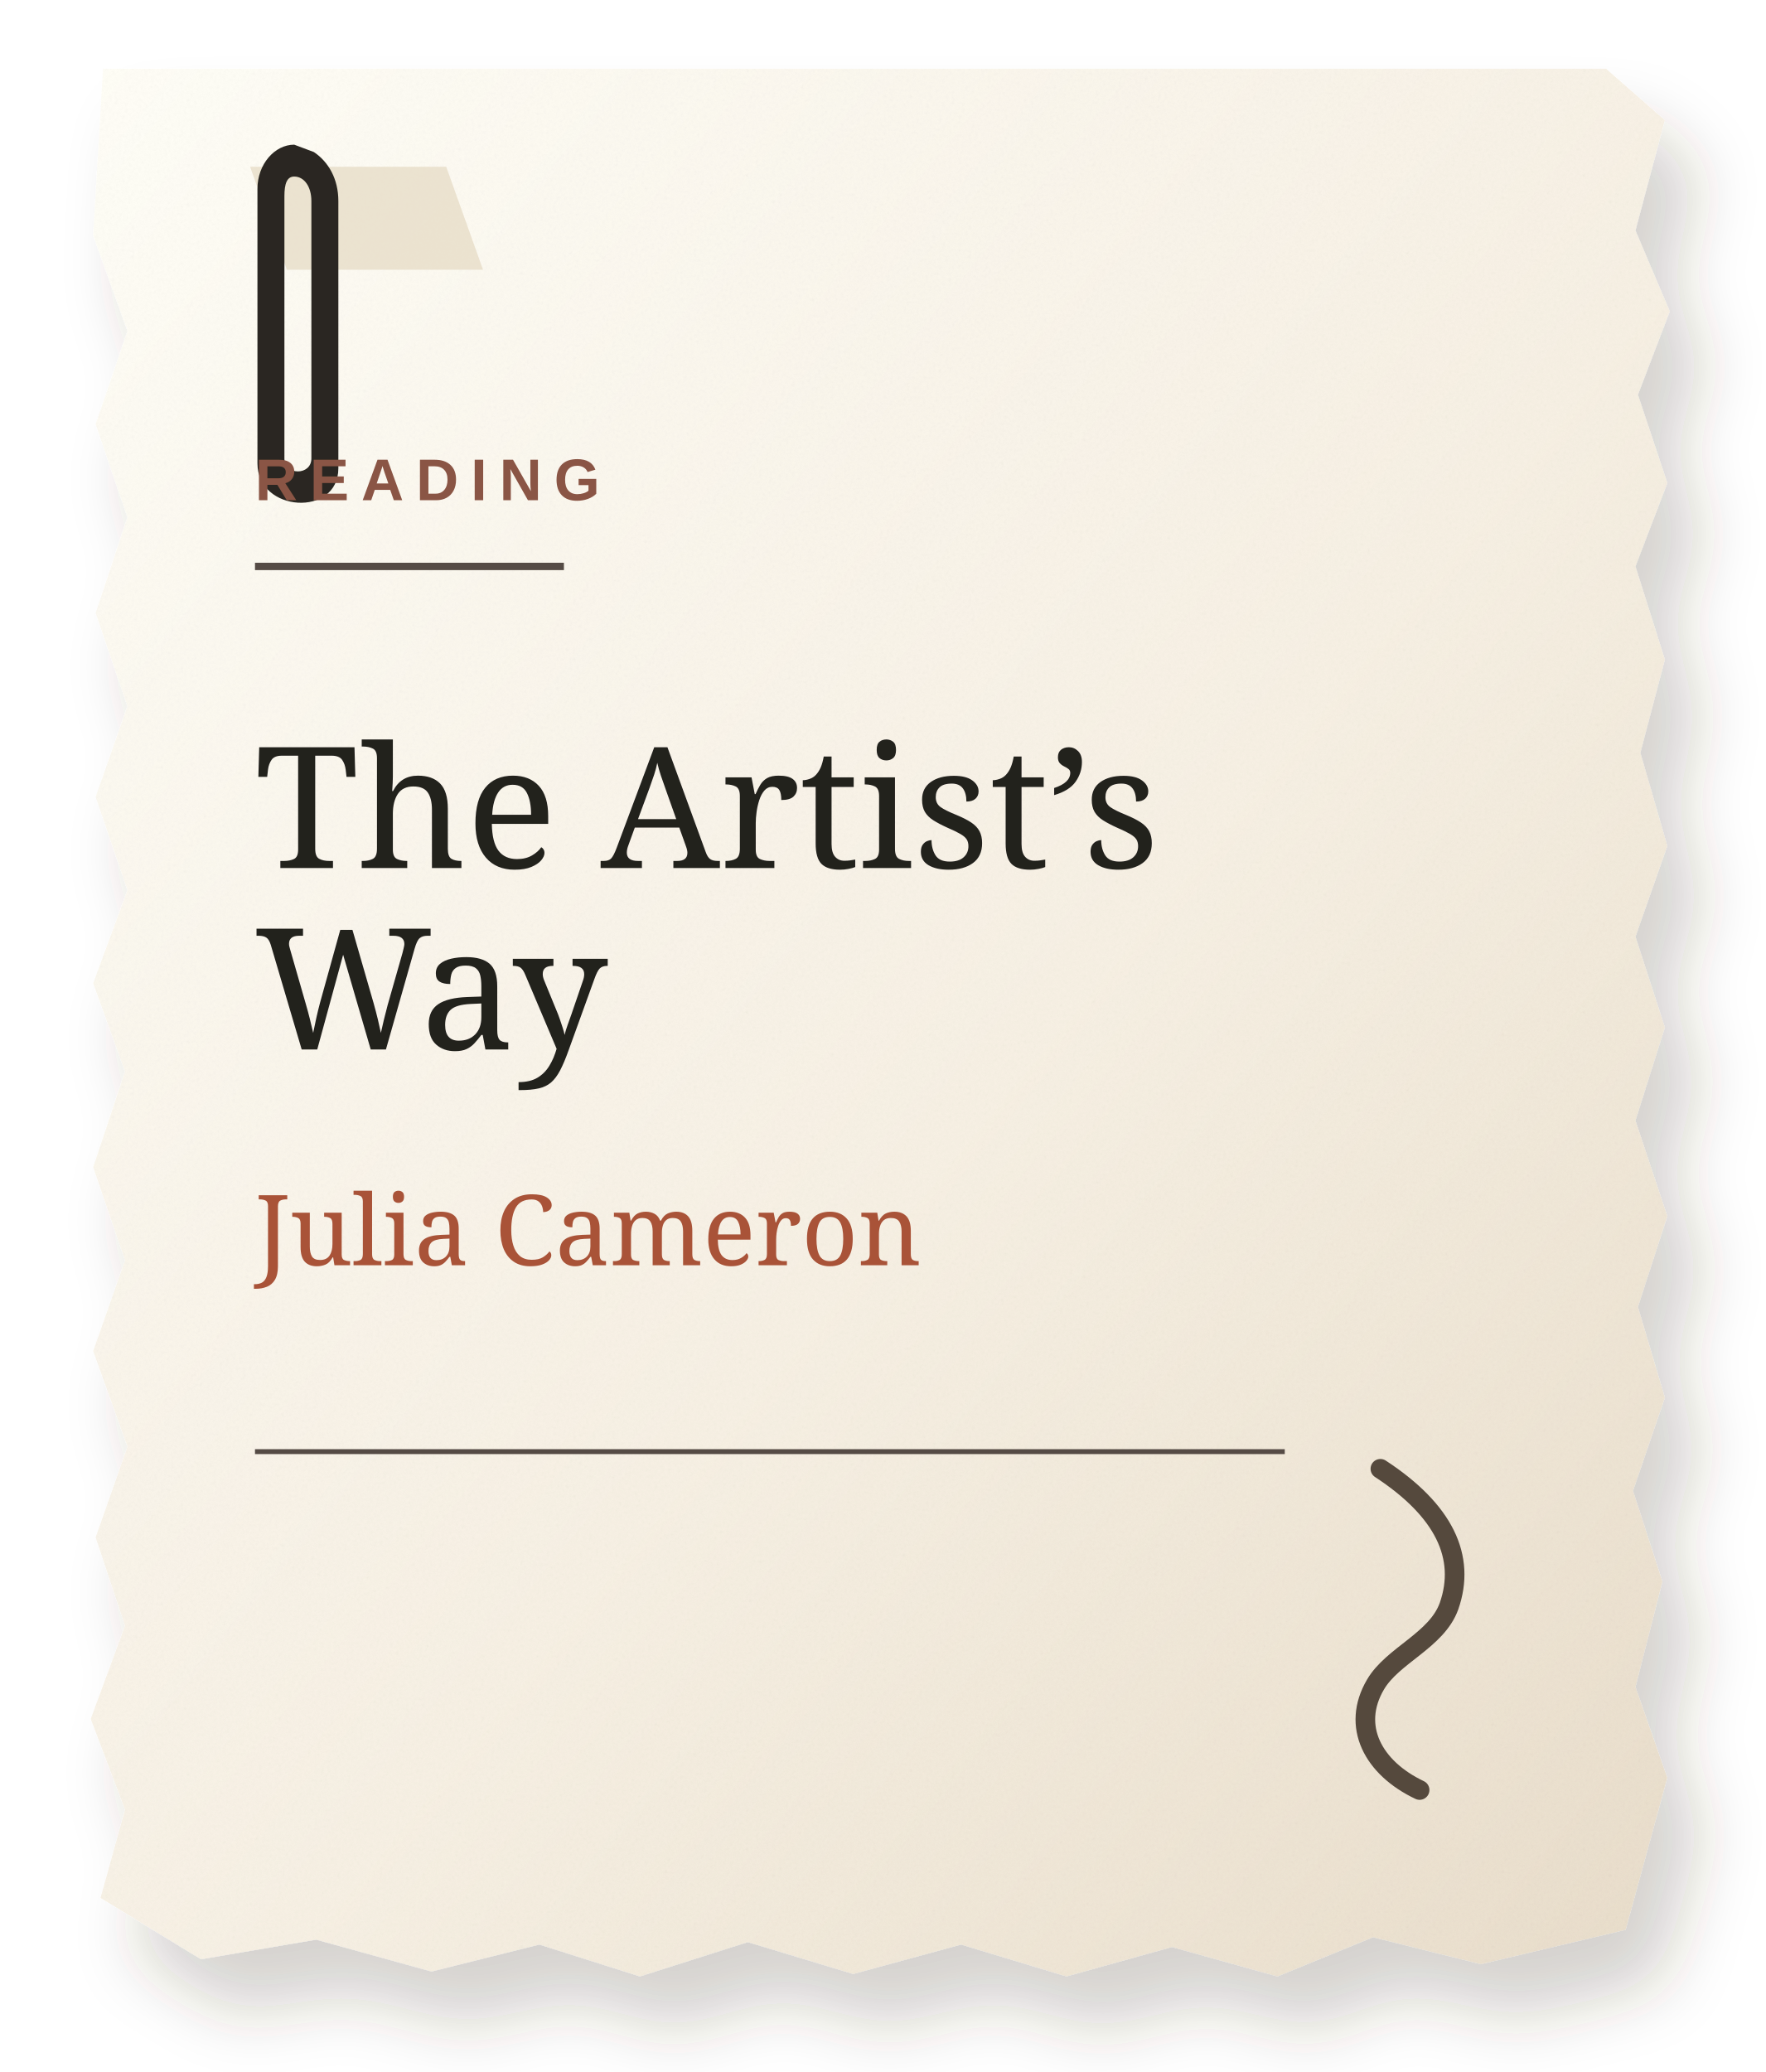
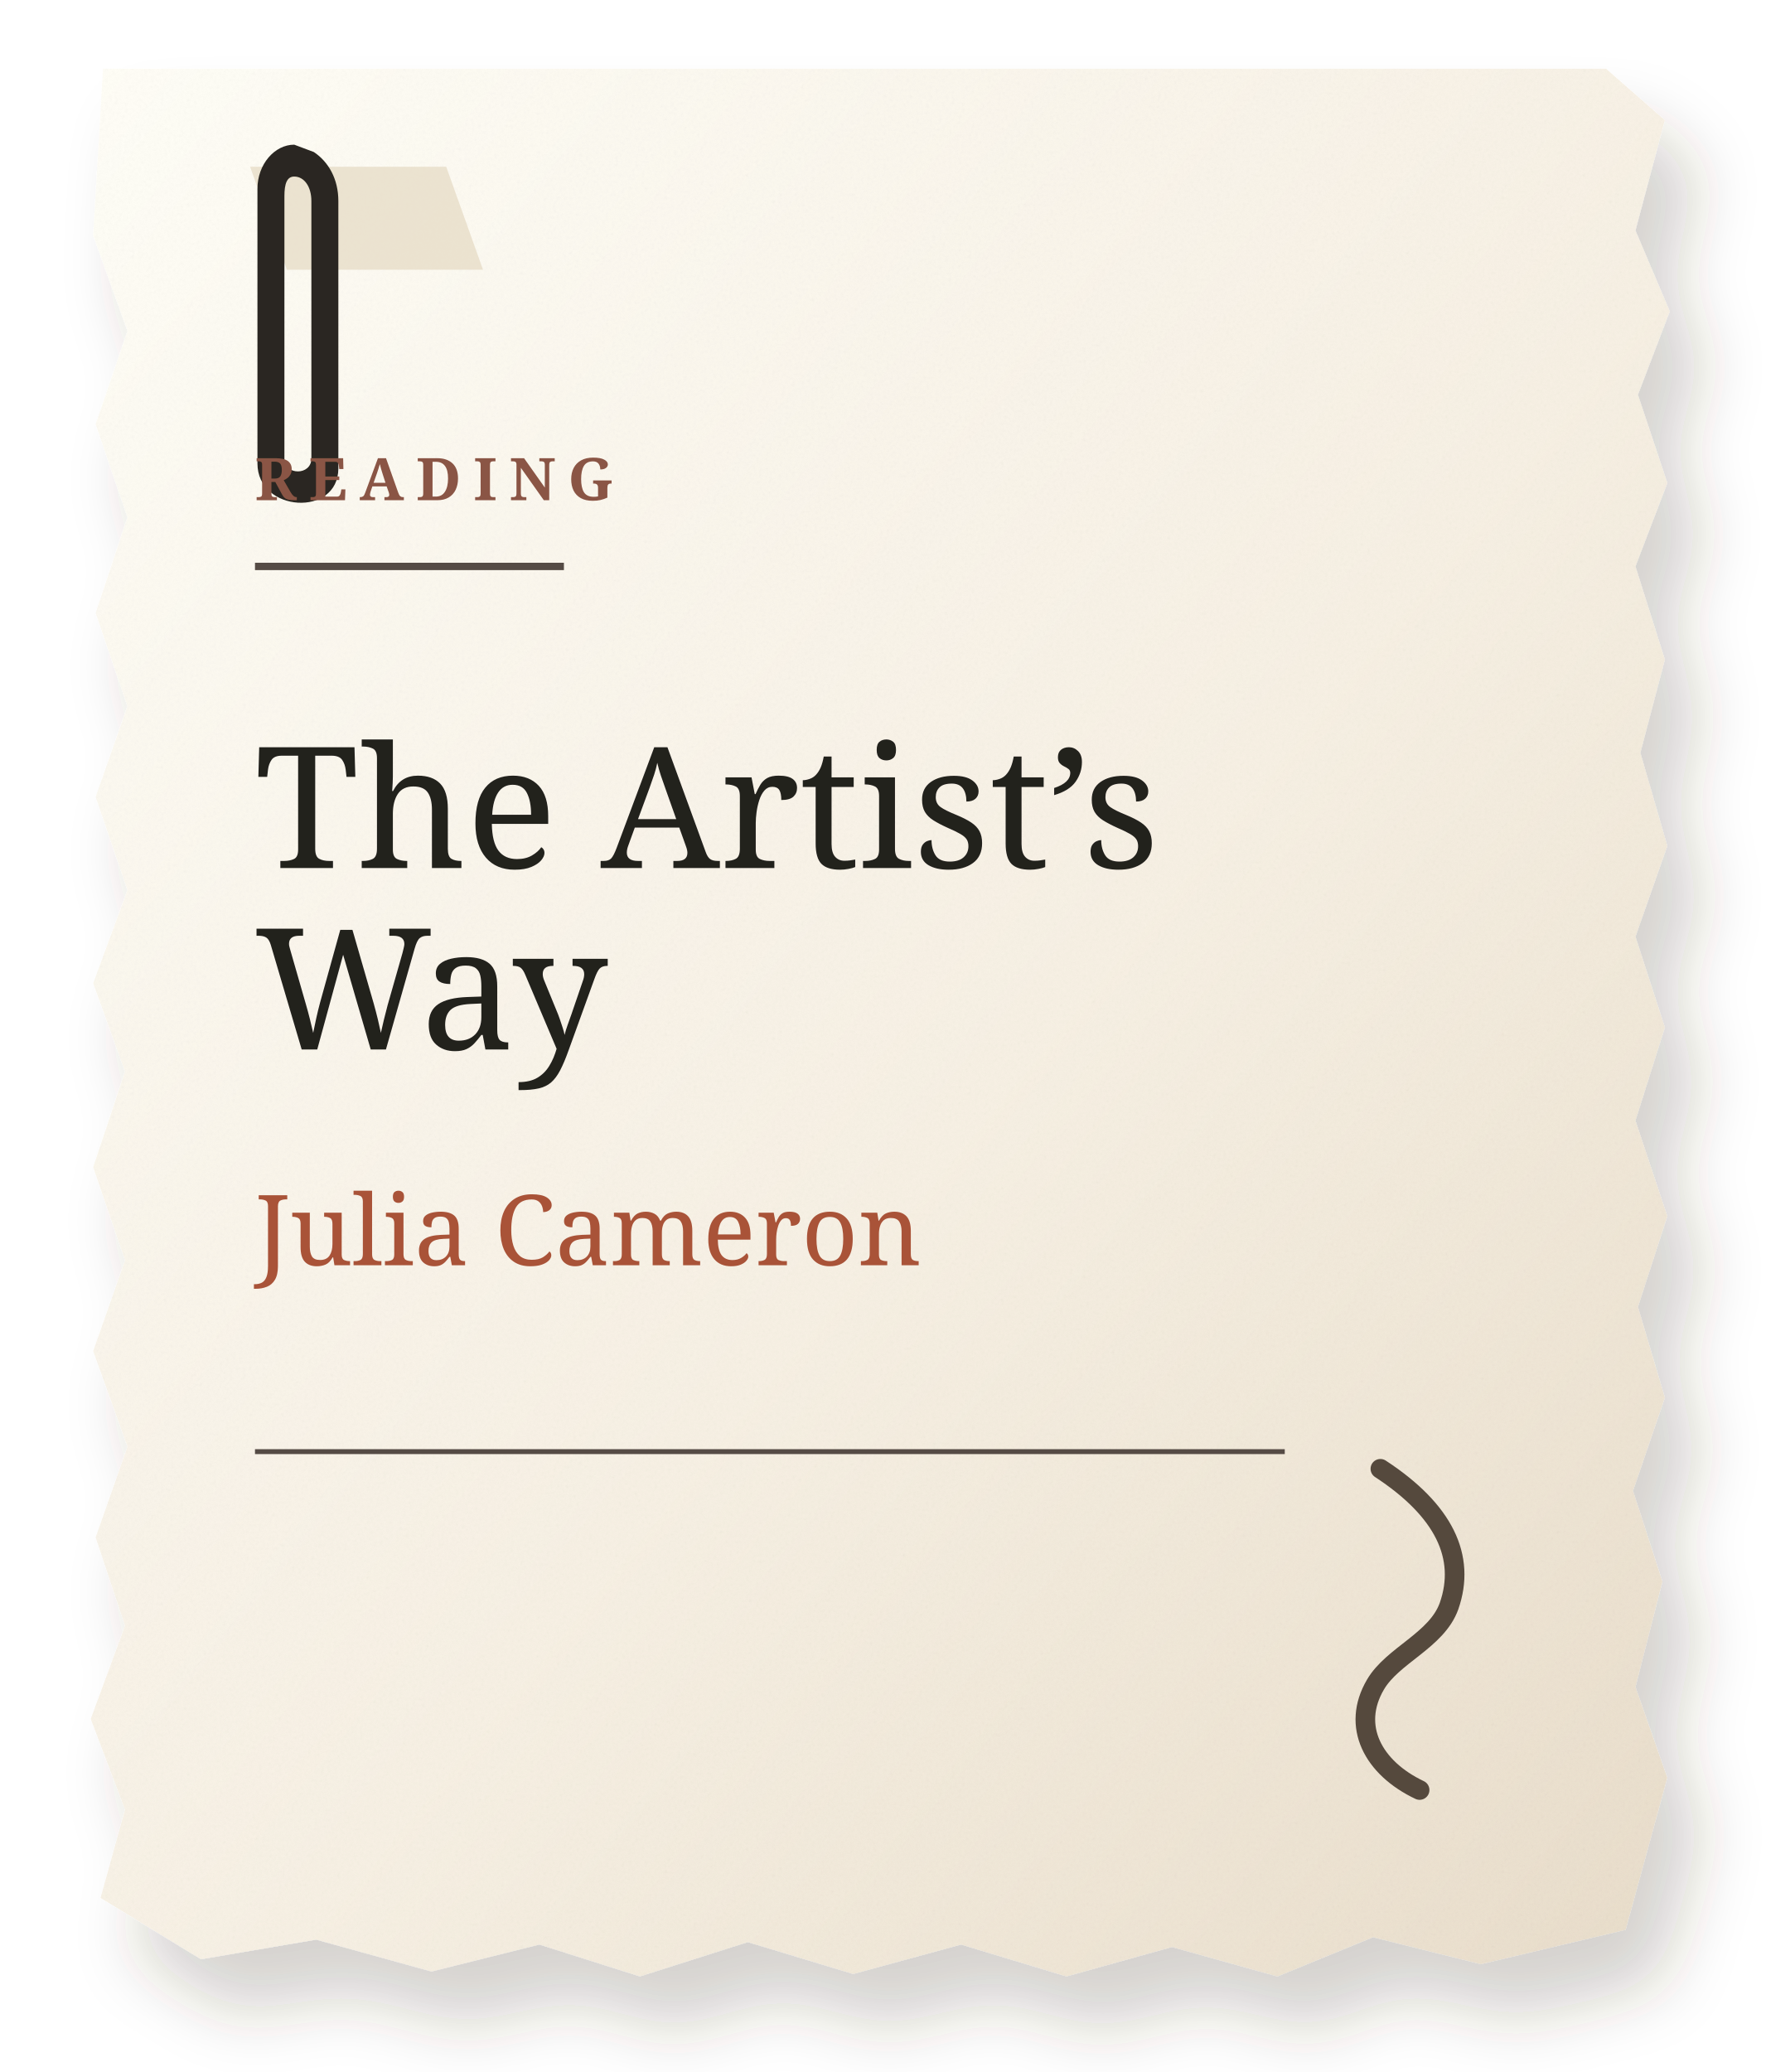
<svg xmlns="http://www.w3.org/2000/svg" viewBox="0 0 720 845" role="img" aria-labelledby="title desc">
  <defs>
    <clipPath id="edge">
      <path d="M42 28H655L679 49 667 94 681 127 668 161 680 197 667 231 679 269 669 307 680 345 667 382 679 419 667 457 680 496 668 533 679 570 666 608 678 645 667 688 680 725 663 787 604 801 560 790 521 806 478 794 435 806 392 793 348 805 305 792 261 806 220 793 176 804 129 791 82 799 41 774 51 738 37 701 51 663 39 627 52 590 38 551 51 514 38 476 51 437 38 401 52 363 39 325 52 288 39 250 52 211 39 173 52 135 38 96Z" />
    </clipPath>
    <filter id="shadow" x="-20%" y="-20%" width="150%" height="150%">
      <feDropShadow dx="14" dy="22" stdDeviation="13" flood-color="#443729" flood-opacity=".22" />
    </filter>
    <filter id="grain">
      <feTurbulence type="fractalNoise" baseFrequency=".75" numOctaves="3" seed="18" />
      <feColorMatrix type="saturate" values="0" />
      <feComponentTransfer>
        <feFuncA type="table" tableValues="0 .075" />
      </feComponentTransfer>
    </filter>
    <linearGradient id="paper" x1="0" y1="0" x2="1" y2="1">
      <stop stop-color="#fffef7" />
      <stop offset=".55" stop-color="#f7f0e3" />
      <stop offset="1" stop-color="#e8dcc9" />
    </linearGradient>
  </defs>
  <g filter="url(#shadow)">
    <path d="M42 28H655L679 49 667 94 681 127 668 161 680 197 667 231 679 269 669 307 680 345 667 382 679 419 667 457 680 496 668 533 679 570 666 608 678 645 667 688 680 725 663 787 604 801 560 790 521 806 478 794 435 806 392 793 348 805 305 792 261 806 220 793 176 804 129 791 82 799 41 774 51 738 37 701 51 663 39 627 52 590 38 551 51 514 38 476 51 437 38 401 52 363 39 325 52 288 39 250 52 211 39 173 52 135 38 96Z" fill="url(#paper)" />
    <rect x="30" y="20" width="660" height="790" clip-path="url(#edge)" filter="url(#grain)" opacity=".8" />
    <path d="M102 68l80 0 15 42-80 0z" fill="#e7dcc7" opacity=".78" />
    <path d="M120 59c-8 0-15 8-15 18v112c0 20 33 22 33 2V82c0-9-4-16-10-20l-8-3zm0 13c4 0 7 4 7 10v105c0 7-11 7-11 0V80c0-5 1-8 4-8z" fill="#292720" />
-     <g font-family="Space Grotesk, Arial, sans-serif">
+     <g font-family="Newsreader, Georgia, serif">
      <text x="104" y="204" font-size="24" font-weight="700" letter-spacing="5" fill="#8a5444">READING</text>
      <path d="M104 231h126" stroke="#554b44" stroke-width="3" />
      <text x="104" y="354" font-family="Georgia, serif" font-size="69" fill="#22201e">The Artist’s</text>
      <text x="104" y="428" font-family="Georgia, serif" font-size="69" fill="#22201e">Way</text>
      <text x="104" y="516" font-family="Georgia, serif" font-size="40" fill="#a95339">Julia Cameron</text>
      <path d="M104 592h420" stroke="#554b44" stroke-width="2" />
      <path d="M563 599c26 17 35 36 28 56-5 14-23 20-30 32-10 17-1 34 18 43" fill="none" stroke="#54483d" stroke-width="8" stroke-linecap="round" />
    </g>
  </g>
</svg>
